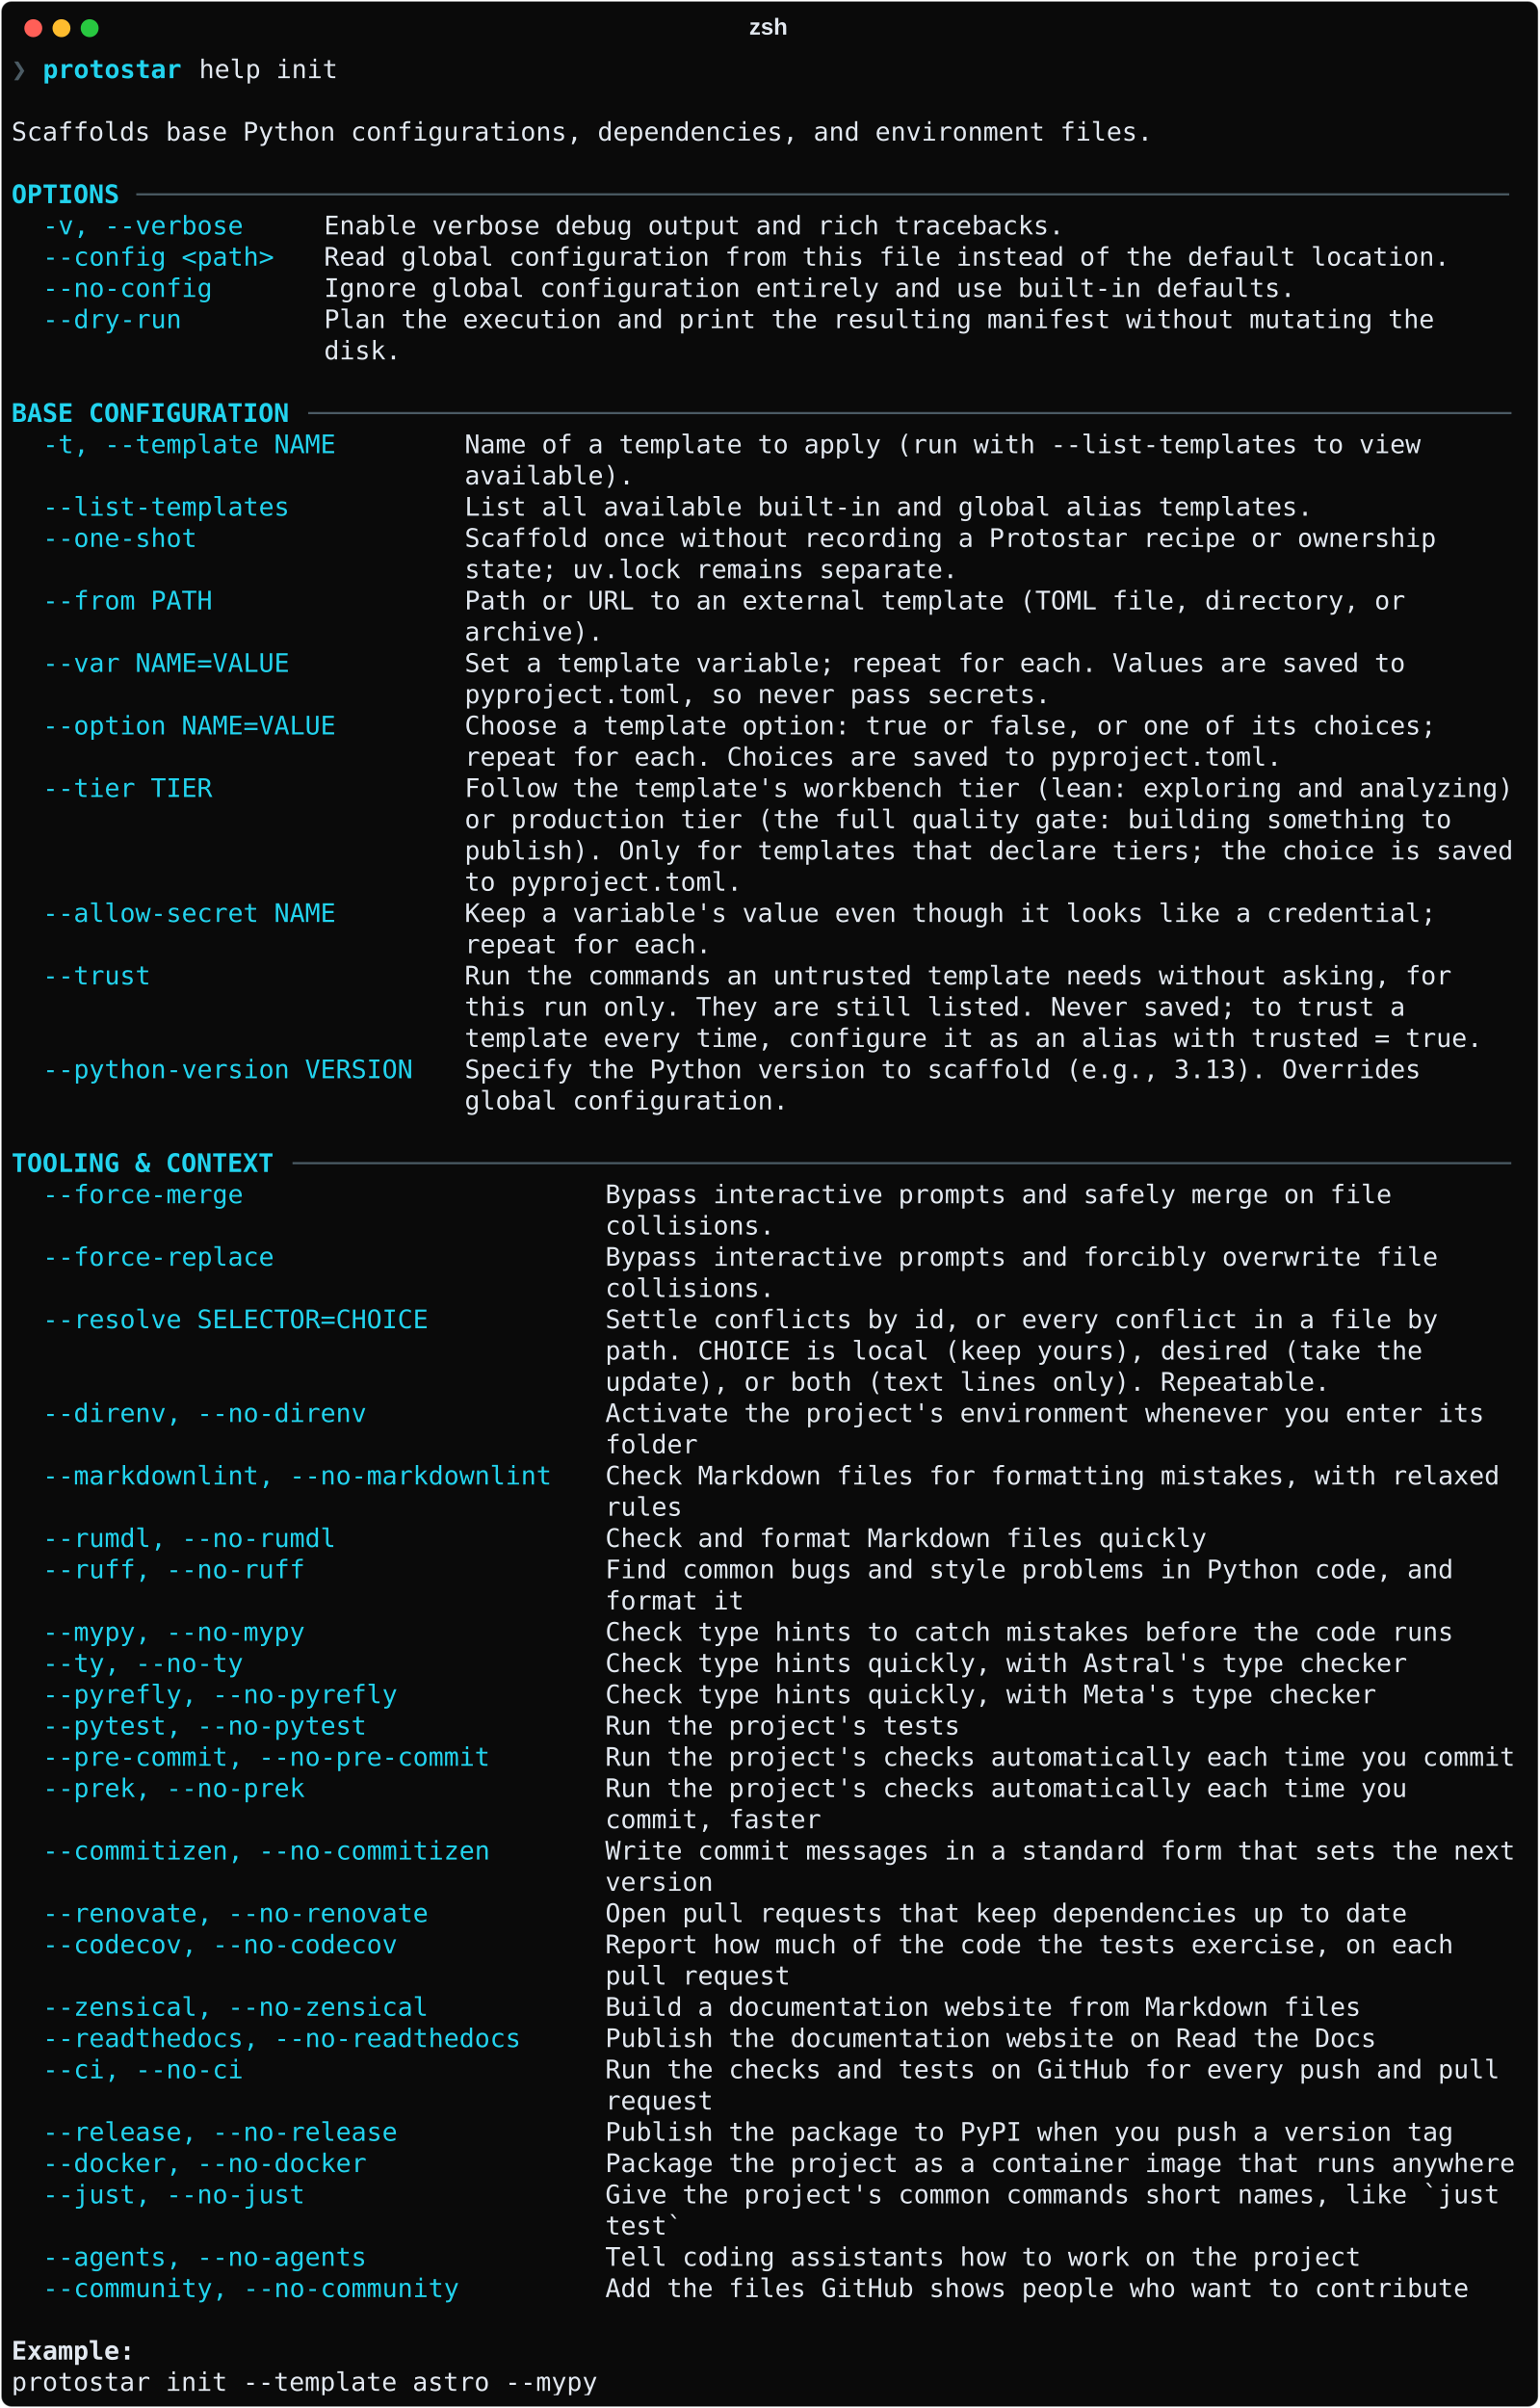
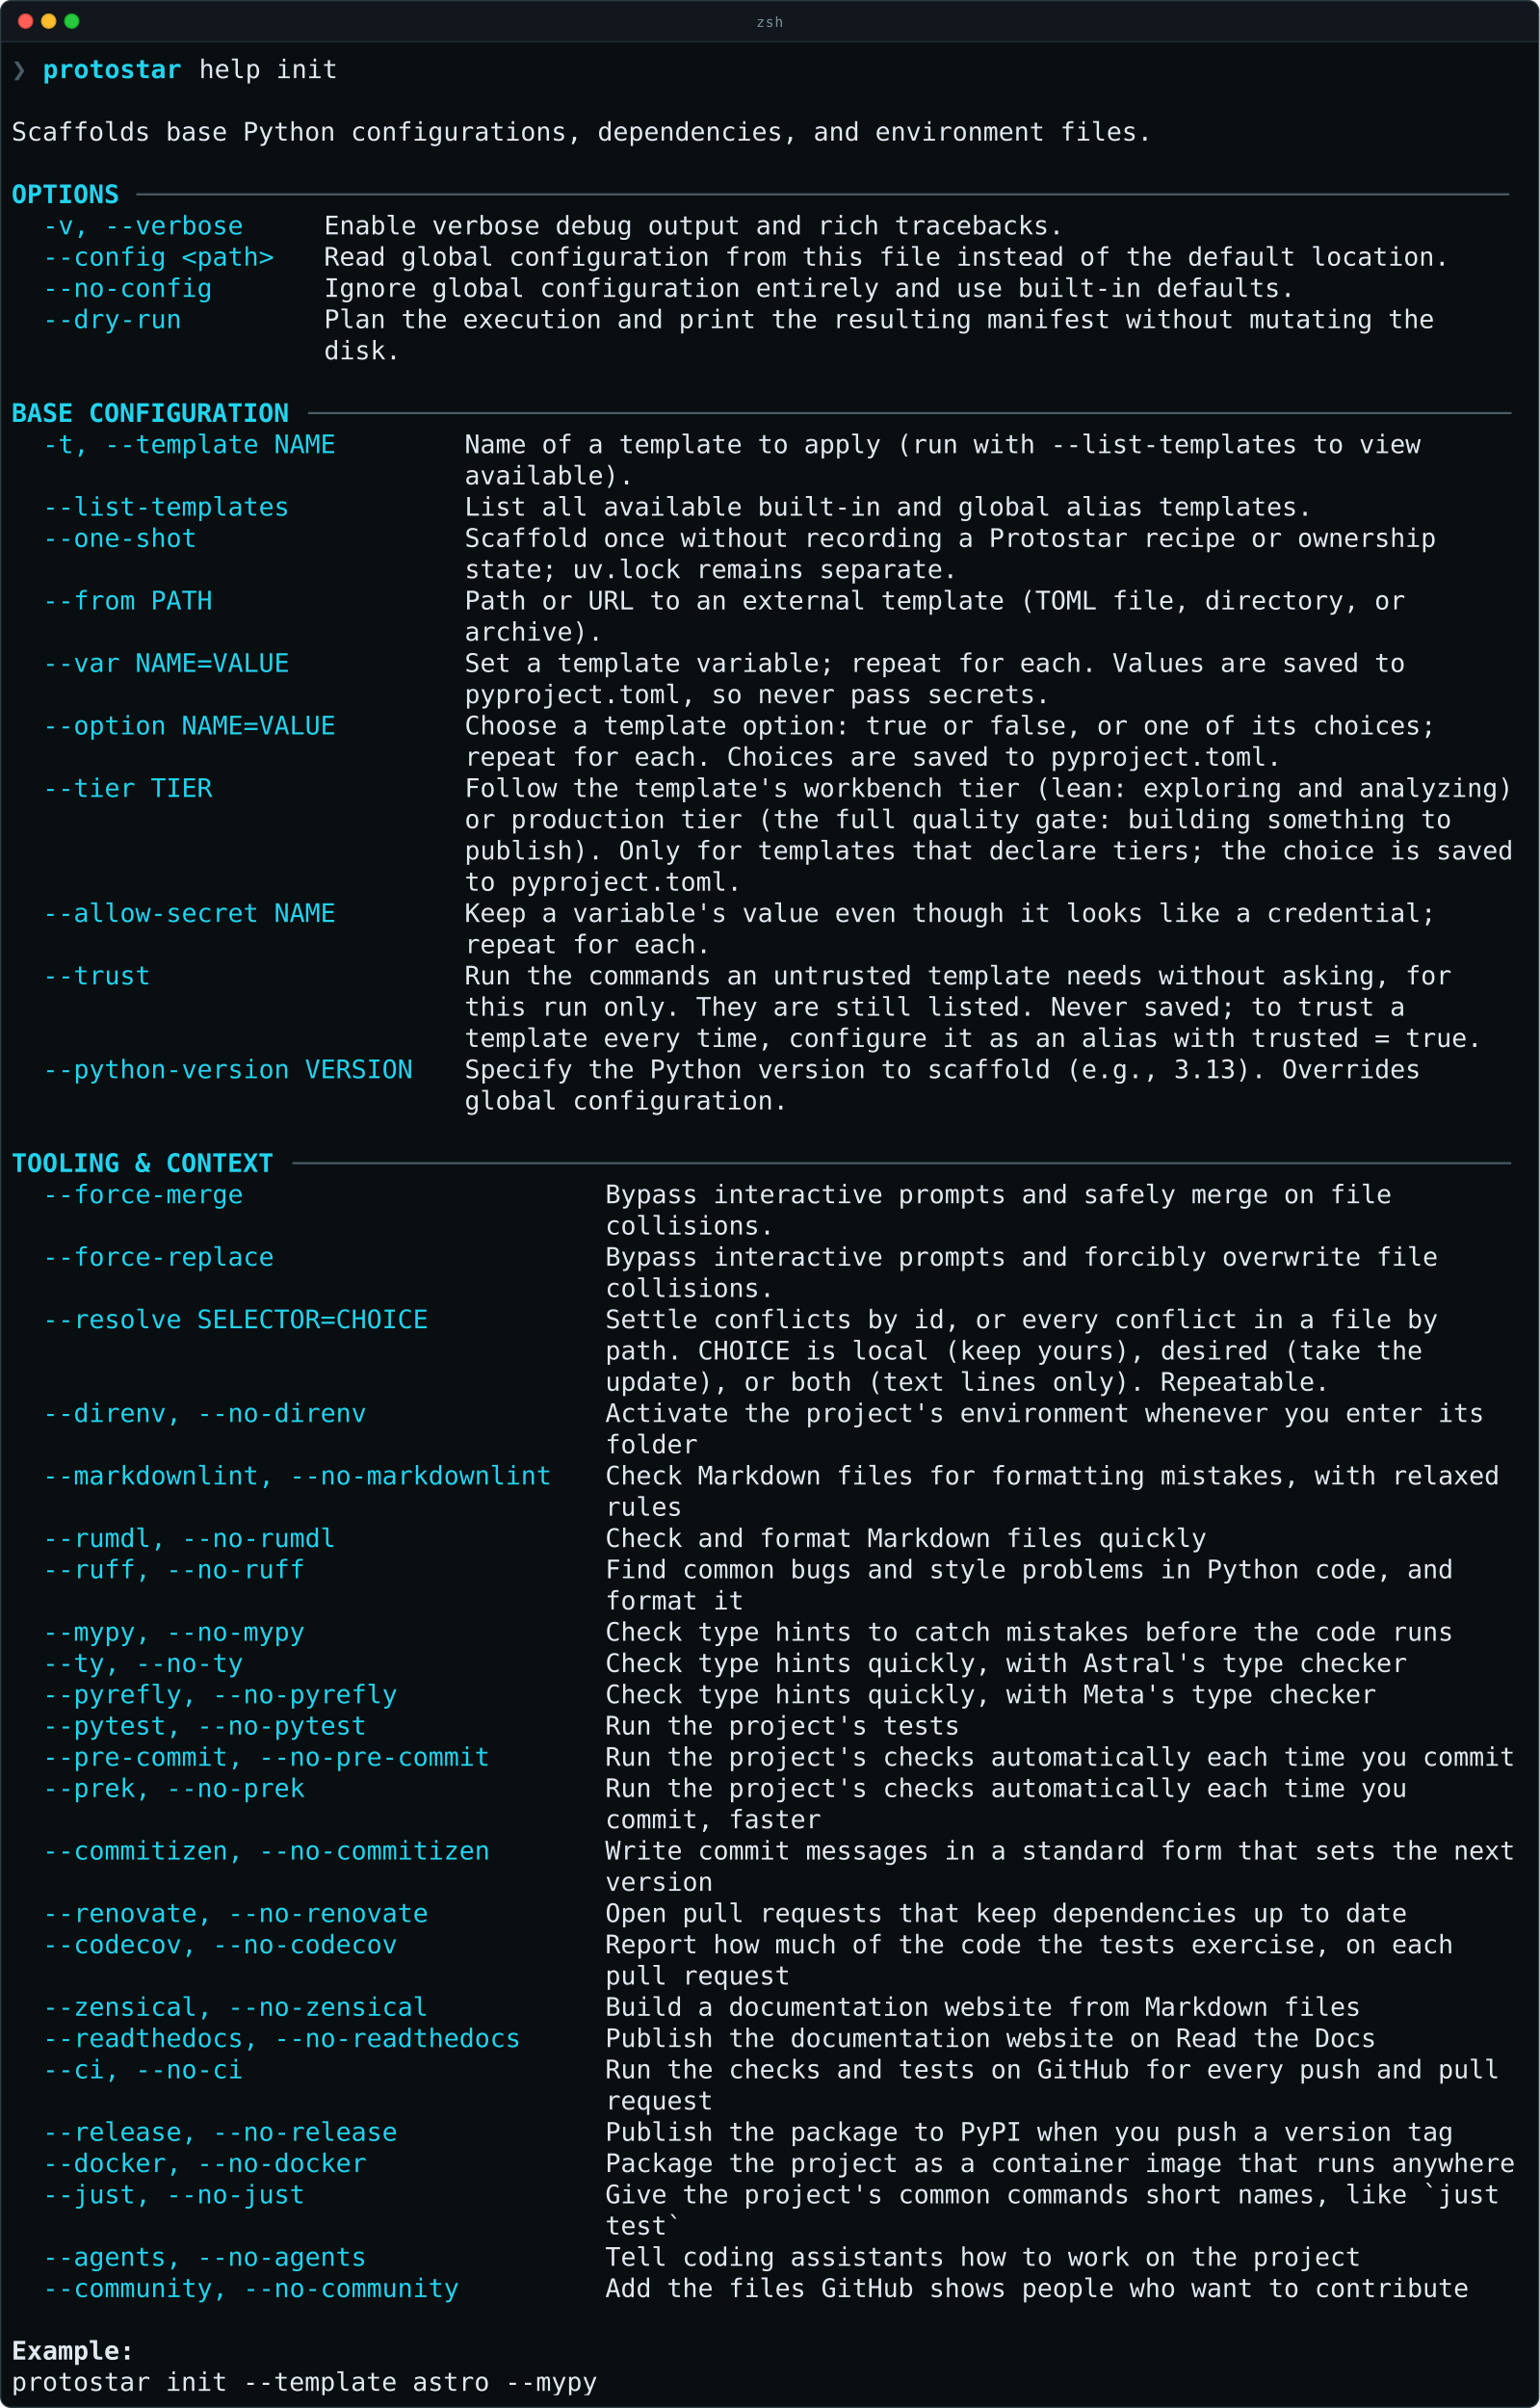
<svg xmlns="http://www.w3.org/2000/svg" class="rich-terminal" viewBox="0 0 1202 1880.0">
  <style>

    @font-face {
        font-family: "Fira Code";
        src: local("FiraCode-Regular"),
                url("https://cdnjs.cloudflare.com/ajax/libs/firacode/6.2.0/woff2/FiraCode-Regular.woff2") format("woff2"),
                url("https://cdnjs.cloudflare.com/ajax/libs/firacode/6.2.0/woff/FiraCode-Regular.woff") format("woff");
        font-style: normal;
        font-weight: 400;
    }
    @font-face {
        font-family: "Fira Code";
        src: local("FiraCode-Bold"),
                url("https://cdnjs.cloudflare.com/ajax/libs/firacode/6.2.0/woff2/FiraCode-Bold.woff2") format("woff2"),
                url("https://cdnjs.cloudflare.com/ajax/libs/firacode/6.2.0/woff/FiraCode-Bold.woff") format("woff");
        font-style: bold;
        font-weight: 700;
    }

    .cli_init_help-matrix {
        font-family: Fira Code, monospace;
        font-size: 20px;
        line-height: 24.4px;
        font-variant-east-asian: full-width;
    }

    .cli_init_help-title {
        font-size: 18px;
        font-weight: bold;
        font-family: arial;
    }

    .cli_init_help-r1 { fill: #4b5b64 }
.cli_init_help-r2 { fill: #22d3ee;font-weight: bold }
.cli_init_help-r3 { fill: #e2e8f0 }
.cli_init_help-r4 { fill: #22d3ee }
.cli_init_help-r5 { fill: #e2e8f0;font-weight: bold }
    </style>
  <defs>
    <clipPath id="cli_init_help-clip-terminal">
      <rect x="0" y="0" width="1182.4" height="1829.0" />
    </clipPath>
    <clipPath id="cli_init_help-line-0">
      <rect x="0" y="1.5" width="1183.4" height="24.65" />
    </clipPath>
    <clipPath id="cli_init_help-line-1">
      <rect x="0" y="25.9" width="1183.4" height="24.65" />
    </clipPath>
    <clipPath id="cli_init_help-line-2">
      <rect x="0" y="50.3" width="1183.4" height="24.65" />
    </clipPath>
    <clipPath id="cli_init_help-line-3">
      <rect x="0" y="74.7" width="1183.4" height="24.65" />
    </clipPath>
    <clipPath id="cli_init_help-line-4">
      <rect x="0" y="99.1" width="1183.4" height="24.65" />
    </clipPath>
    <clipPath id="cli_init_help-line-5">
      <rect x="0" y="123.5" width="1183.4" height="24.65" />
    </clipPath>
    <clipPath id="cli_init_help-line-6">
      <rect x="0" y="147.9" width="1183.4" height="24.65" />
    </clipPath>
    <clipPath id="cli_init_help-line-7">
      <rect x="0" y="172.3" width="1183.4" height="24.65" />
    </clipPath>
    <clipPath id="cli_init_help-line-8">
      <rect x="0" y="196.7" width="1183.4" height="24.65" />
    </clipPath>
    <clipPath id="cli_init_help-line-9">
      <rect x="0" y="221.1" width="1183.4" height="24.65" />
    </clipPath>
    <clipPath id="cli_init_help-line-10">
      <rect x="0" y="245.5" width="1183.4" height="24.65" />
    </clipPath>
    <clipPath id="cli_init_help-line-11">
      <rect x="0" y="269.9" width="1183.4" height="24.65" />
    </clipPath>
    <clipPath id="cli_init_help-line-12">
      <rect x="0" y="294.3" width="1183.4" height="24.65" />
    </clipPath>
    <clipPath id="cli_init_help-line-13">
      <rect x="0" y="318.7" width="1183.4" height="24.65" />
    </clipPath>
    <clipPath id="cli_init_help-line-14">
      <rect x="0" y="343.1" width="1183.4" height="24.65" />
    </clipPath>
    <clipPath id="cli_init_help-line-15">
      <rect x="0" y="367.5" width="1183.4" height="24.65" />
    </clipPath>
    <clipPath id="cli_init_help-line-16">
      <rect x="0" y="391.9" width="1183.4" height="24.65" />
    </clipPath>
    <clipPath id="cli_init_help-line-17">
      <rect x="0" y="416.3" width="1183.4" height="24.65" />
    </clipPath>
    <clipPath id="cli_init_help-line-18">
      <rect x="0" y="440.7" width="1183.4" height="24.65" />
    </clipPath>
    <clipPath id="cli_init_help-line-19">
      <rect x="0" y="465.1" width="1183.4" height="24.65" />
    </clipPath>
    <clipPath id="cli_init_help-line-20">
      <rect x="0" y="489.5" width="1183.4" height="24.65" />
    </clipPath>
    <clipPath id="cli_init_help-line-21">
      <rect x="0" y="513.9" width="1183.4" height="24.65" />
    </clipPath>
    <clipPath id="cli_init_help-line-22">
      <rect x="0" y="538.3" width="1183.4" height="24.65" />
    </clipPath>
    <clipPath id="cli_init_help-line-23">
      <rect x="0" y="562.7" width="1183.4" height="24.65" />
    </clipPath>
    <clipPath id="cli_init_help-line-24">
      <rect x="0" y="587.1" width="1183.4" height="24.65" />
    </clipPath>
    <clipPath id="cli_init_help-line-25">
      <rect x="0" y="611.5" width="1183.4" height="24.65" />
    </clipPath>
    <clipPath id="cli_init_help-line-26">
      <rect x="0" y="635.9" width="1183.4" height="24.65" />
    </clipPath>
    <clipPath id="cli_init_help-line-27">
      <rect x="0" y="660.3" width="1183.4" height="24.65" />
    </clipPath>
    <clipPath id="cli_init_help-line-28">
      <rect x="0" y="684.7" width="1183.4" height="24.65" />
    </clipPath>
    <clipPath id="cli_init_help-line-29">
      <rect x="0" y="709.1" width="1183.4" height="24.65" />
    </clipPath>
    <clipPath id="cli_init_help-line-30">
      <rect x="0" y="733.5" width="1183.4" height="24.65" />
    </clipPath>
    <clipPath id="cli_init_help-line-31">
      <rect x="0" y="757.9" width="1183.4" height="24.65" />
    </clipPath>
    <clipPath id="cli_init_help-line-32">
      <rect x="0" y="782.3" width="1183.4" height="24.65" />
    </clipPath>
    <clipPath id="cli_init_help-line-33">
      <rect x="0" y="806.7" width="1183.4" height="24.65" />
    </clipPath>
    <clipPath id="cli_init_help-line-34">
      <rect x="0" y="831.1" width="1183.4" height="24.65" />
    </clipPath>
    <clipPath id="cli_init_help-line-35">
      <rect x="0" y="855.5" width="1183.4" height="24.65" />
    </clipPath>
    <clipPath id="cli_init_help-line-36">
      <rect x="0" y="879.9" width="1183.4" height="24.65" />
    </clipPath>
    <clipPath id="cli_init_help-line-37">
      <rect x="0" y="904.3" width="1183.4" height="24.65" />
    </clipPath>
    <clipPath id="cli_init_help-line-38">
      <rect x="0" y="928.7" width="1183.4" height="24.65" />
    </clipPath>
    <clipPath id="cli_init_help-line-39">
      <rect x="0" y="953.1" width="1183.4" height="24.65" />
    </clipPath>
    <clipPath id="cli_init_help-line-40">
      <rect x="0" y="977.5" width="1183.4" height="24.65" />
    </clipPath>
    <clipPath id="cli_init_help-line-41">
      <rect x="0" y="1001.9" width="1183.4" height="24.65" />
    </clipPath>
    <clipPath id="cli_init_help-line-42">
      <rect x="0" y="1026.3" width="1183.4" height="24.65" />
    </clipPath>
    <clipPath id="cli_init_help-line-43">
      <rect x="0" y="1050.7" width="1183.4" height="24.65" />
    </clipPath>
    <clipPath id="cli_init_help-line-44">
      <rect x="0" y="1075.1" width="1183.4" height="24.65" />
    </clipPath>
    <clipPath id="cli_init_help-line-45">
      <rect x="0" y="1099.5" width="1183.4" height="24.65" />
    </clipPath>
    <clipPath id="cli_init_help-line-46">
      <rect x="0" y="1123.9" width="1183.4" height="24.65" />
    </clipPath>
    <clipPath id="cli_init_help-line-47">
      <rect x="0" y="1148.3" width="1183.4" height="24.65" />
    </clipPath>
    <clipPath id="cli_init_help-line-48">
      <rect x="0" y="1172.7" width="1183.4" height="24.65" />
    </clipPath>
    <clipPath id="cli_init_help-line-49">
      <rect x="0" y="1197.1" width="1183.4" height="24.65" />
    </clipPath>
    <clipPath id="cli_init_help-line-50">
      <rect x="0" y="1221.5" width="1183.4" height="24.65" />
    </clipPath>
    <clipPath id="cli_init_help-line-51">
      <rect x="0" y="1245.9" width="1183.4" height="24.65" />
    </clipPath>
    <clipPath id="cli_init_help-line-52">
      <rect x="0" y="1270.3" width="1183.4" height="24.65" />
    </clipPath>
    <clipPath id="cli_init_help-line-53">
      <rect x="0" y="1294.7" width="1183.4" height="24.65" />
    </clipPath>
    <clipPath id="cli_init_help-line-54">
      <rect x="0" y="1319.1" width="1183.4" height="24.65" />
    </clipPath>
    <clipPath id="cli_init_help-line-55">
      <rect x="0" y="1343.5" width="1183.4" height="24.65" />
    </clipPath>
    <clipPath id="cli_init_help-line-56">
      <rect x="0" y="1367.9" width="1183.4" height="24.65" />
    </clipPath>
    <clipPath id="cli_init_help-line-57">
      <rect x="0" y="1392.3" width="1183.4" height="24.65" />
    </clipPath>
    <clipPath id="cli_init_help-line-58">
      <rect x="0" y="1416.7" width="1183.4" height="24.65" />
    </clipPath>
    <clipPath id="cli_init_help-line-59">
      <rect x="0" y="1441.1" width="1183.4" height="24.65" />
    </clipPath>
    <clipPath id="cli_init_help-line-60">
      <rect x="0" y="1465.5" width="1183.4" height="24.65" />
    </clipPath>
    <clipPath id="cli_init_help-line-61">
      <rect x="0" y="1489.9" width="1183.4" height="24.65" />
    </clipPath>
    <clipPath id="cli_init_help-line-62">
      <rect x="0" y="1514.3" width="1183.4" height="24.65" />
    </clipPath>
    <clipPath id="cli_init_help-line-63">
      <rect x="0" y="1538.7" width="1183.4" height="24.65" />
    </clipPath>
    <clipPath id="cli_init_help-line-64">
      <rect x="0" y="1563.1" width="1183.4" height="24.65" />
    </clipPath>
    <clipPath id="cli_init_help-line-65">
      <rect x="0" y="1587.5" width="1183.4" height="24.65" />
    </clipPath>
    <clipPath id="cli_init_help-line-66">
      <rect x="0" y="1611.9" width="1183.4" height="24.65" />
    </clipPath>
    <clipPath id="cli_init_help-line-67">
      <rect x="0" y="1636.3" width="1183.4" height="24.65" />
    </clipPath>
    <clipPath id="cli_init_help-line-68">
      <rect x="0" y="1660.7" width="1183.4" height="24.65" />
    </clipPath>
    <clipPath id="cli_init_help-line-69">
      <rect x="0" y="1685.1" width="1183.4" height="24.65" />
    </clipPath>
    <clipPath id="cli_init_help-line-70">
      <rect x="0" y="1709.5" width="1183.4" height="24.65" />
    </clipPath>
    <clipPath id="cli_init_help-line-71">
      <rect x="0" y="1733.9" width="1183.4" height="24.65" />
    </clipPath>
    <clipPath id="cli_init_help-line-72">
      <rect x="0" y="1758.3" width="1183.4" height="24.65" />
    </clipPath>
    <clipPath id="cli_init_help-line-73">
      <rect x="0" y="1782.7" width="1183.4" height="24.65" />
    </clipPath>
  </defs>
-   <rect fill="#0a0a0a" stroke="rgba(255,255,255,0.35)" stroke-width="1" x="1" y="1" width="1200" height="1878" rx="8" />
-   <text class="cli_init_help-title" fill="#e2e8f0" text-anchor="middle" x="600" y="27">zsh</text>
-   <g transform="translate(26,22)">
-     <circle cx="0" cy="0" r="7" fill="#ff5f57" />
-     <circle cx="22" cy="0" r="7" fill="#febc2e" />
-     <circle cx="44" cy="0" r="7" fill="#28c840" />
-   </g>
+   <rect fill="#090e11" x="0.5" y="0.5" width="1201" height="1879" rx="8" />
+   <path fill="#11171c" d="M0.5 32V8.5a8 8 0 0 1 8 -8H1193a8 8 0 0 1 8 8V32Z" />
+   <path stroke="#243138" d="M0.5 32.5H1201" />
+   <circle cx="20" cy="16.5" r="5.5" fill="#ff5f56" stroke="#e0443e" />
+   <circle cx="38" cy="16.5" r="5.5" fill="#ffbd2e" stroke="#dea123" />
+   <circle cx="56" cy="16.5" r="5.5" fill="#27c93f" stroke="#1aab29" />
+   <text fill="#7a909c" x="601" y="21" text-anchor="middle" font-family="JetBrains Mono, Fira Code, monospace" font-size="11" letter-spacing="0.6">zsh</text>
+   <rect fill="none" stroke="#2d3c43" x="0.5" y="0.5" width="1201" height="1879" rx="8" />
  <g transform="translate(9, 41)" clip-path="url(#cli_init_help-clip-terminal)">
    <g class="cli_init_help-matrix">
      <text class="cli_init_help-r1" x="0" y="20" textLength="24.4" clip-path="url(#cli_init_help-line-0)">❯ </text>
      <text class="cli_init_help-r2" x="24.4" y="20" textLength="122" clip-path="url(#cli_init_help-line-0)">protostar </text>
      <text class="cli_init_help-r3" x="146.4" y="20" textLength="109.8" clip-path="url(#cli_init_help-line-0)">help init</text>
      <text class="cli_init_help-r3" x="1183.4" y="20" textLength="12.2" clip-path="url(#cli_init_help-line-0)">
</text>
      <text class="cli_init_help-r3" x="1183.4" y="44.4" textLength="12.2" clip-path="url(#cli_init_help-line-1)">
</text>
      <text class="cli_init_help-r3" x="0" y="68.8" textLength="902.8" clip-path="url(#cli_init_help-line-2)">Scaffolds base Python configurations, dependencies, and environment files.</text>
      <text class="cli_init_help-r3" x="1183.4" y="68.8" textLength="12.2" clip-path="url(#cli_init_help-line-2)">
</text>
      <text class="cli_init_help-r3" x="1183.4" y="93.2" textLength="12.2" clip-path="url(#cli_init_help-line-3)">
</text>
      <text class="cli_init_help-r2" x="0" y="117.6" textLength="85.4" clip-path="url(#cli_init_help-line-4)">OPTIONS</text>
      <text class="cli_init_help-r1" x="97.6" y="117.6" textLength="1085.8" clip-path="url(#cli_init_help-line-4)">─────────────────────────────────────────────────────────────────────────────────────────</text>
      <text class="cli_init_help-r3" x="1183.4" y="117.6" textLength="12.2" clip-path="url(#cli_init_help-line-4)">
</text>
      <text class="cli_init_help-r4" x="24.4" y="142" textLength="183" clip-path="url(#cli_init_help-line-5)">-v, --verbose  </text>
      <text class="cli_init_help-r3" x="244" y="142" textLength="939.4" clip-path="url(#cli_init_help-line-5)">Enable verbose debug output and rich tracebacks.                             </text>
      <text class="cli_init_help-r3" x="1183.4" y="142" textLength="12.2" clip-path="url(#cli_init_help-line-5)">
</text>
      <text class="cli_init_help-r4" x="24.4" y="166.4" textLength="183" clip-path="url(#cli_init_help-line-6)">--config &lt;path&gt;</text>
      <text class="cli_init_help-r3" x="244" y="166.4" textLength="939.4" clip-path="url(#cli_init_help-line-6)">Read global configuration from this file instead of the default location.    </text>
      <text class="cli_init_help-r3" x="1183.4" y="166.4" textLength="12.2" clip-path="url(#cli_init_help-line-6)">
</text>
      <text class="cli_init_help-r4" x="24.4" y="190.8" textLength="183" clip-path="url(#cli_init_help-line-7)">--no-config    </text>
      <text class="cli_init_help-r3" x="244" y="190.8" textLength="939.4" clip-path="url(#cli_init_help-line-7)">Ignore global configuration entirely and use built-in defaults.              </text>
      <text class="cli_init_help-r3" x="1183.4" y="190.8" textLength="12.2" clip-path="url(#cli_init_help-line-7)">
</text>
      <text class="cli_init_help-r4" x="24.4" y="215.2" textLength="183" clip-path="url(#cli_init_help-line-8)">--dry-run      </text>
      <text class="cli_init_help-r3" x="244" y="215.2" textLength="939.4" clip-path="url(#cli_init_help-line-8)">Plan the execution and print the resulting manifest without mutating the     </text>
      <text class="cli_init_help-r3" x="1183.4" y="215.2" textLength="12.2" clip-path="url(#cli_init_help-line-8)">
</text>
      <text class="cli_init_help-r3" x="244" y="239.6" textLength="939.4" clip-path="url(#cli_init_help-line-9)">disk.                                                                        </text>
      <text class="cli_init_help-r3" x="1183.4" y="239.6" textLength="12.2" clip-path="url(#cli_init_help-line-9)">
</text>
      <text class="cli_init_help-r3" x="1183.4" y="264" textLength="12.2" clip-path="url(#cli_init_help-line-10)">
</text>
      <text class="cli_init_help-r2" x="0" y="288.4" textLength="219.6" clip-path="url(#cli_init_help-line-11)">BASE CONFIGURATION</text>
      <text class="cli_init_help-r1" x="231.8" y="288.4" textLength="951.6" clip-path="url(#cli_init_help-line-11)">──────────────────────────────────────────────────────────────────────────────</text>
      <text class="cli_init_help-r3" x="1183.4" y="288.4" textLength="12.2" clip-path="url(#cli_init_help-line-11)">
</text>
      <text class="cli_init_help-r4" x="24.4" y="312.8" textLength="292.8" clip-path="url(#cli_init_help-line-12)">-t, --template NAME     </text>
      <text class="cli_init_help-r3" x="353.8" y="312.8" textLength="829.6" clip-path="url(#cli_init_help-line-12)">Name of a template to apply (run with --list-templates to view      </text>
      <text class="cli_init_help-r3" x="1183.4" y="312.8" textLength="12.2" clip-path="url(#cli_init_help-line-12)">
</text>
      <text class="cli_init_help-r3" x="353.8" y="337.2" textLength="829.6" clip-path="url(#cli_init_help-line-13)">available).                                                         </text>
      <text class="cli_init_help-r3" x="1183.4" y="337.2" textLength="12.2" clip-path="url(#cli_init_help-line-13)">
</text>
      <text class="cli_init_help-r4" x="24.4" y="361.6" textLength="292.8" clip-path="url(#cli_init_help-line-14)">--list-templates        </text>
      <text class="cli_init_help-r3" x="353.8" y="361.6" textLength="829.6" clip-path="url(#cli_init_help-line-14)">List all available built-in and global alias templates.             </text>
      <text class="cli_init_help-r3" x="1183.4" y="361.6" textLength="12.2" clip-path="url(#cli_init_help-line-14)">
</text>
      <text class="cli_init_help-r4" x="24.4" y="386" textLength="292.8" clip-path="url(#cli_init_help-line-15)">--one-shot              </text>
      <text class="cli_init_help-r3" x="353.8" y="386" textLength="829.6" clip-path="url(#cli_init_help-line-15)">Scaffold once without recording a Protostar recipe or ownership     </text>
      <text class="cli_init_help-r3" x="1183.4" y="386" textLength="12.2" clip-path="url(#cli_init_help-line-15)">
</text>
      <text class="cli_init_help-r3" x="353.8" y="410.4" textLength="829.6" clip-path="url(#cli_init_help-line-16)">state; uv.lock remains separate.                                    </text>
      <text class="cli_init_help-r3" x="1183.4" y="410.4" textLength="12.2" clip-path="url(#cli_init_help-line-16)">
</text>
      <text class="cli_init_help-r4" x="24.4" y="434.8" textLength="292.8" clip-path="url(#cli_init_help-line-17)">--from PATH             </text>
      <text class="cli_init_help-r3" x="353.8" y="434.8" textLength="829.6" clip-path="url(#cli_init_help-line-17)">Path or URL to an external template (TOML file, directory, or       </text>
      <text class="cli_init_help-r3" x="1183.4" y="434.8" textLength="12.2" clip-path="url(#cli_init_help-line-17)">
</text>
      <text class="cli_init_help-r3" x="353.8" y="459.2" textLength="829.6" clip-path="url(#cli_init_help-line-18)">archive).                                                           </text>
      <text class="cli_init_help-r3" x="1183.4" y="459.2" textLength="12.2" clip-path="url(#cli_init_help-line-18)">
</text>
      <text class="cli_init_help-r4" x="24.4" y="483.6" textLength="292.8" clip-path="url(#cli_init_help-line-19)">--var NAME=VALUE        </text>
      <text class="cli_init_help-r3" x="353.8" y="483.6" textLength="829.6" clip-path="url(#cli_init_help-line-19)">Set a template variable; repeat for each. Values are saved to       </text>
      <text class="cli_init_help-r3" x="1183.4" y="483.6" textLength="12.2" clip-path="url(#cli_init_help-line-19)">
</text>
      <text class="cli_init_help-r3" x="353.8" y="508" textLength="829.6" clip-path="url(#cli_init_help-line-20)">pyproject.toml, so never pass secrets.                              </text>
      <text class="cli_init_help-r3" x="1183.4" y="508" textLength="12.2" clip-path="url(#cli_init_help-line-20)">
</text>
      <text class="cli_init_help-r4" x="24.4" y="532.4" textLength="292.8" clip-path="url(#cli_init_help-line-21)">--option NAME=VALUE     </text>
      <text class="cli_init_help-r3" x="353.8" y="532.4" textLength="829.6" clip-path="url(#cli_init_help-line-21)">Choose a template option: true or false, or one of its choices;     </text>
      <text class="cli_init_help-r3" x="1183.4" y="532.4" textLength="12.2" clip-path="url(#cli_init_help-line-21)">
</text>
      <text class="cli_init_help-r3" x="353.8" y="556.8" textLength="829.6" clip-path="url(#cli_init_help-line-22)">repeat for each. Choices are saved to pyproject.toml.               </text>
      <text class="cli_init_help-r3" x="1183.4" y="556.8" textLength="12.2" clip-path="url(#cli_init_help-line-22)">
</text>
      <text class="cli_init_help-r4" x="24.4" y="581.2" textLength="292.8" clip-path="url(#cli_init_help-line-23)">--tier TIER             </text>
      <text class="cli_init_help-r3" x="353.8" y="581.2" textLength="829.6" clip-path="url(#cli_init_help-line-23)">Follow the template's workbench tier (lean: exploring and analyzing)</text>
      <text class="cli_init_help-r3" x="1183.4" y="581.2" textLength="12.2" clip-path="url(#cli_init_help-line-23)">
</text>
      <text class="cli_init_help-r3" x="353.8" y="605.6" textLength="829.6" clip-path="url(#cli_init_help-line-24)">or production tier (the full quality gate: building something to    </text>
      <text class="cli_init_help-r3" x="1183.4" y="605.6" textLength="12.2" clip-path="url(#cli_init_help-line-24)">
</text>
      <text class="cli_init_help-r3" x="353.8" y="630" textLength="829.6" clip-path="url(#cli_init_help-line-25)">publish). Only for templates that declare tiers; the choice is saved</text>
      <text class="cli_init_help-r3" x="1183.4" y="630" textLength="12.2" clip-path="url(#cli_init_help-line-25)">
</text>
      <text class="cli_init_help-r3" x="353.8" y="654.4" textLength="829.6" clip-path="url(#cli_init_help-line-26)">to pyproject.toml.                                                  </text>
      <text class="cli_init_help-r3" x="1183.4" y="654.4" textLength="12.2" clip-path="url(#cli_init_help-line-26)">
</text>
      <text class="cli_init_help-r4" x="24.4" y="678.8" textLength="292.8" clip-path="url(#cli_init_help-line-27)">--allow-secret NAME     </text>
      <text class="cli_init_help-r3" x="353.8" y="678.8" textLength="829.6" clip-path="url(#cli_init_help-line-27)">Keep a variable's value even though it looks like a credential;     </text>
      <text class="cli_init_help-r3" x="1183.4" y="678.8" textLength="12.2" clip-path="url(#cli_init_help-line-27)">
</text>
      <text class="cli_init_help-r3" x="353.8" y="703.2" textLength="829.6" clip-path="url(#cli_init_help-line-28)">repeat for each.                                                    </text>
      <text class="cli_init_help-r3" x="1183.4" y="703.2" textLength="12.2" clip-path="url(#cli_init_help-line-28)">
</text>
      <text class="cli_init_help-r4" x="24.4" y="727.6" textLength="292.8" clip-path="url(#cli_init_help-line-29)">--trust                 </text>
      <text class="cli_init_help-r3" x="353.8" y="727.6" textLength="829.6" clip-path="url(#cli_init_help-line-29)">Run the commands an untrusted template needs without asking, for    </text>
      <text class="cli_init_help-r3" x="1183.4" y="727.6" textLength="12.2" clip-path="url(#cli_init_help-line-29)">
</text>
      <text class="cli_init_help-r3" x="353.8" y="752" textLength="829.6" clip-path="url(#cli_init_help-line-30)">this run only. They are still listed. Never saved; to trust a       </text>
      <text class="cli_init_help-r3" x="1183.4" y="752" textLength="12.2" clip-path="url(#cli_init_help-line-30)">
</text>
      <text class="cli_init_help-r3" x="353.8" y="776.4" textLength="829.6" clip-path="url(#cli_init_help-line-31)">template every time, configure it as an alias with trusted = true.  </text>
      <text class="cli_init_help-r3" x="1183.4" y="776.4" textLength="12.2" clip-path="url(#cli_init_help-line-31)">
</text>
      <text class="cli_init_help-r4" x="24.4" y="800.8" textLength="292.8" clip-path="url(#cli_init_help-line-32)">--python-version VERSION</text>
      <text class="cli_init_help-r3" x="353.8" y="800.8" textLength="829.6" clip-path="url(#cli_init_help-line-32)">Specify the Python version to scaffold (e.g., 3.13). Overrides      </text>
      <text class="cli_init_help-r3" x="1183.4" y="800.8" textLength="12.2" clip-path="url(#cli_init_help-line-32)">
</text>
      <text class="cli_init_help-r3" x="353.8" y="825.2" textLength="829.6" clip-path="url(#cli_init_help-line-33)">global configuration.                                               </text>
      <text class="cli_init_help-r3" x="1183.4" y="825.2" textLength="12.2" clip-path="url(#cli_init_help-line-33)">
</text>
      <text class="cli_init_help-r3" x="1183.4" y="849.6" textLength="12.2" clip-path="url(#cli_init_help-line-34)">
</text>
      <text class="cli_init_help-r2" x="0" y="874" textLength="207.4" clip-path="url(#cli_init_help-line-35)">TOOLING &amp; CONTEXT</text>
      <text class="cli_init_help-r1" x="219.6" y="874" textLength="963.8" clip-path="url(#cli_init_help-line-35)">───────────────────────────────────────────────────────────────────────────────</text>
      <text class="cli_init_help-r3" x="1183.4" y="874" textLength="12.2" clip-path="url(#cli_init_help-line-35)">
</text>
      <text class="cli_init_help-r4" x="24.4" y="898.4" textLength="402.6" clip-path="url(#cli_init_help-line-36)">--force-merge                    </text>
      <text class="cli_init_help-r3" x="463.6" y="898.4" textLength="719.8" clip-path="url(#cli_init_help-line-36)">Bypass interactive prompts and safely merge on file        </text>
      <text class="cli_init_help-r3" x="1183.4" y="898.4" textLength="12.2" clip-path="url(#cli_init_help-line-36)">
</text>
      <text class="cli_init_help-r3" x="463.6" y="922.8" textLength="719.8" clip-path="url(#cli_init_help-line-37)">collisions.                                                </text>
      <text class="cli_init_help-r3" x="1183.4" y="922.8" textLength="12.2" clip-path="url(#cli_init_help-line-37)">
</text>
      <text class="cli_init_help-r4" x="24.4" y="947.2" textLength="402.6" clip-path="url(#cli_init_help-line-38)">--force-replace                  </text>
      <text class="cli_init_help-r3" x="463.6" y="947.2" textLength="719.8" clip-path="url(#cli_init_help-line-38)">Bypass interactive prompts and forcibly overwrite file     </text>
      <text class="cli_init_help-r3" x="1183.4" y="947.2" textLength="12.2" clip-path="url(#cli_init_help-line-38)">
</text>
      <text class="cli_init_help-r3" x="463.6" y="971.6" textLength="719.8" clip-path="url(#cli_init_help-line-39)">collisions.                                                </text>
      <text class="cli_init_help-r3" x="1183.4" y="971.6" textLength="12.2" clip-path="url(#cli_init_help-line-39)">
</text>
      <text class="cli_init_help-r4" x="24.4" y="996" textLength="402.6" clip-path="url(#cli_init_help-line-40)">--resolve SELECTOR=CHOICE        </text>
      <text class="cli_init_help-r3" x="463.6" y="996" textLength="719.8" clip-path="url(#cli_init_help-line-40)">Settle conflicts by id, or every conflict in a file by     </text>
      <text class="cli_init_help-r3" x="1183.4" y="996" textLength="12.2" clip-path="url(#cli_init_help-line-40)">
</text>
      <text class="cli_init_help-r3" x="463.6" y="1020.4" textLength="719.8" clip-path="url(#cli_init_help-line-41)">path. CHOICE is local (keep yours), desired (take the      </text>
      <text class="cli_init_help-r3" x="1183.4" y="1020.4" textLength="12.2" clip-path="url(#cli_init_help-line-41)">
</text>
      <text class="cli_init_help-r3" x="463.6" y="1044.8" textLength="719.8" clip-path="url(#cli_init_help-line-42)">update), or both (text lines only). Repeatable.            </text>
      <text class="cli_init_help-r3" x="1183.4" y="1044.8" textLength="12.2" clip-path="url(#cli_init_help-line-42)">
</text>
      <text class="cli_init_help-r4" x="24.4" y="1069.2" textLength="402.6" clip-path="url(#cli_init_help-line-43)">--direnv, --no-direnv            </text>
      <text class="cli_init_help-r3" x="463.6" y="1069.2" textLength="719.8" clip-path="url(#cli_init_help-line-43)">Activate the project's environment whenever you enter its  </text>
      <text class="cli_init_help-r3" x="1183.4" y="1069.2" textLength="12.2" clip-path="url(#cli_init_help-line-43)">
</text>
      <text class="cli_init_help-r3" x="463.6" y="1093.6" textLength="719.8" clip-path="url(#cli_init_help-line-44)">folder                                                     </text>
      <text class="cli_init_help-r3" x="1183.4" y="1093.6" textLength="12.2" clip-path="url(#cli_init_help-line-44)">
</text>
      <text class="cli_init_help-r4" x="24.4" y="1118" textLength="402.6" clip-path="url(#cli_init_help-line-45)">--markdownlint, --no-markdownlint</text>
      <text class="cli_init_help-r3" x="463.6" y="1118" textLength="719.8" clip-path="url(#cli_init_help-line-45)">Check Markdown files for formatting mistakes, with relaxed </text>
      <text class="cli_init_help-r3" x="1183.4" y="1118" textLength="12.2" clip-path="url(#cli_init_help-line-45)">
</text>
      <text class="cli_init_help-r3" x="463.6" y="1142.4" textLength="719.8" clip-path="url(#cli_init_help-line-46)">rules                                                      </text>
      <text class="cli_init_help-r3" x="1183.4" y="1142.4" textLength="12.2" clip-path="url(#cli_init_help-line-46)">
</text>
      <text class="cli_init_help-r4" x="24.4" y="1166.8" textLength="402.6" clip-path="url(#cli_init_help-line-47)">--rumdl, --no-rumdl              </text>
      <text class="cli_init_help-r3" x="463.6" y="1166.8" textLength="719.8" clip-path="url(#cli_init_help-line-47)">Check and format Markdown files quickly                    </text>
      <text class="cli_init_help-r3" x="1183.4" y="1166.8" textLength="12.2" clip-path="url(#cli_init_help-line-47)">
</text>
      <text class="cli_init_help-r4" x="24.4" y="1191.2" textLength="402.6" clip-path="url(#cli_init_help-line-48)">--ruff, --no-ruff                </text>
      <text class="cli_init_help-r3" x="463.6" y="1191.2" textLength="719.8" clip-path="url(#cli_init_help-line-48)">Find common bugs and style problems in Python code, and    </text>
      <text class="cli_init_help-r3" x="1183.4" y="1191.2" textLength="12.2" clip-path="url(#cli_init_help-line-48)">
</text>
      <text class="cli_init_help-r3" x="463.6" y="1215.6" textLength="719.8" clip-path="url(#cli_init_help-line-49)">format it                                                  </text>
      <text class="cli_init_help-r3" x="1183.4" y="1215.6" textLength="12.2" clip-path="url(#cli_init_help-line-49)">
</text>
      <text class="cli_init_help-r4" x="24.4" y="1240" textLength="402.6" clip-path="url(#cli_init_help-line-50)">--mypy, --no-mypy                </text>
      <text class="cli_init_help-r3" x="463.6" y="1240" textLength="719.8" clip-path="url(#cli_init_help-line-50)">Check type hints to catch mistakes before the code runs    </text>
      <text class="cli_init_help-r3" x="1183.4" y="1240" textLength="12.2" clip-path="url(#cli_init_help-line-50)">
</text>
      <text class="cli_init_help-r4" x="24.4" y="1264.4" textLength="402.6" clip-path="url(#cli_init_help-line-51)">--ty, --no-ty                    </text>
      <text class="cli_init_help-r3" x="463.6" y="1264.4" textLength="719.8" clip-path="url(#cli_init_help-line-51)">Check type hints quickly, with Astral's type checker       </text>
      <text class="cli_init_help-r3" x="1183.4" y="1264.4" textLength="12.2" clip-path="url(#cli_init_help-line-51)">
</text>
      <text class="cli_init_help-r4" x="24.4" y="1288.8" textLength="402.6" clip-path="url(#cli_init_help-line-52)">--pyrefly, --no-pyrefly          </text>
      <text class="cli_init_help-r3" x="463.6" y="1288.8" textLength="719.8" clip-path="url(#cli_init_help-line-52)">Check type hints quickly, with Meta's type checker         </text>
      <text class="cli_init_help-r3" x="1183.4" y="1288.8" textLength="12.2" clip-path="url(#cli_init_help-line-52)">
</text>
      <text class="cli_init_help-r4" x="24.4" y="1313.2" textLength="402.6" clip-path="url(#cli_init_help-line-53)">--pytest, --no-pytest            </text>
      <text class="cli_init_help-r3" x="463.6" y="1313.2" textLength="719.8" clip-path="url(#cli_init_help-line-53)">Run the project's tests                                    </text>
      <text class="cli_init_help-r3" x="1183.4" y="1313.2" textLength="12.2" clip-path="url(#cli_init_help-line-53)">
</text>
      <text class="cli_init_help-r4" x="24.4" y="1337.6" textLength="402.6" clip-path="url(#cli_init_help-line-54)">--pre-commit, --no-pre-commit    </text>
      <text class="cli_init_help-r3" x="463.6" y="1337.6" textLength="719.8" clip-path="url(#cli_init_help-line-54)">Run the project's checks automatically each time you commit</text>
      <text class="cli_init_help-r3" x="1183.4" y="1337.6" textLength="12.2" clip-path="url(#cli_init_help-line-54)">
</text>
      <text class="cli_init_help-r4" x="24.4" y="1362" textLength="402.6" clip-path="url(#cli_init_help-line-55)">--prek, --no-prek                </text>
      <text class="cli_init_help-r3" x="463.6" y="1362" textLength="719.8" clip-path="url(#cli_init_help-line-55)">Run the project's checks automatically each time you       </text>
      <text class="cli_init_help-r3" x="1183.4" y="1362" textLength="12.2" clip-path="url(#cli_init_help-line-55)">
</text>
      <text class="cli_init_help-r3" x="463.6" y="1386.4" textLength="719.8" clip-path="url(#cli_init_help-line-56)">commit, faster                                             </text>
      <text class="cli_init_help-r3" x="1183.4" y="1386.4" textLength="12.2" clip-path="url(#cli_init_help-line-56)">
</text>
      <text class="cli_init_help-r4" x="24.4" y="1410.8" textLength="402.6" clip-path="url(#cli_init_help-line-57)">--commitizen, --no-commitizen    </text>
      <text class="cli_init_help-r3" x="463.6" y="1410.8" textLength="719.8" clip-path="url(#cli_init_help-line-57)">Write commit messages in a standard form that sets the next</text>
      <text class="cli_init_help-r3" x="1183.4" y="1410.8" textLength="12.2" clip-path="url(#cli_init_help-line-57)">
</text>
      <text class="cli_init_help-r3" x="463.6" y="1435.2" textLength="719.8" clip-path="url(#cli_init_help-line-58)">version                                                    </text>
      <text class="cli_init_help-r3" x="1183.4" y="1435.2" textLength="12.2" clip-path="url(#cli_init_help-line-58)">
</text>
      <text class="cli_init_help-r4" x="24.4" y="1459.6" textLength="402.6" clip-path="url(#cli_init_help-line-59)">--renovate, --no-renovate        </text>
      <text class="cli_init_help-r3" x="463.6" y="1459.6" textLength="719.8" clip-path="url(#cli_init_help-line-59)">Open pull requests that keep dependencies up to date       </text>
      <text class="cli_init_help-r3" x="1183.4" y="1459.6" textLength="12.2" clip-path="url(#cli_init_help-line-59)">
</text>
      <text class="cli_init_help-r4" x="24.4" y="1484" textLength="402.6" clip-path="url(#cli_init_help-line-60)">--codecov, --no-codecov          </text>
      <text class="cli_init_help-r3" x="463.6" y="1484" textLength="719.8" clip-path="url(#cli_init_help-line-60)">Report how much of the code the tests exercise, on each    </text>
      <text class="cli_init_help-r3" x="1183.4" y="1484" textLength="12.2" clip-path="url(#cli_init_help-line-60)">
</text>
      <text class="cli_init_help-r3" x="463.6" y="1508.4" textLength="719.8" clip-path="url(#cli_init_help-line-61)">pull request                                               </text>
      <text class="cli_init_help-r3" x="1183.4" y="1508.4" textLength="12.2" clip-path="url(#cli_init_help-line-61)">
</text>
      <text class="cli_init_help-r4" x="24.4" y="1532.8" textLength="402.6" clip-path="url(#cli_init_help-line-62)">--zensical, --no-zensical        </text>
      <text class="cli_init_help-r3" x="463.6" y="1532.8" textLength="719.8" clip-path="url(#cli_init_help-line-62)">Build a documentation website from Markdown files          </text>
      <text class="cli_init_help-r3" x="1183.4" y="1532.8" textLength="12.2" clip-path="url(#cli_init_help-line-62)">
</text>
      <text class="cli_init_help-r4" x="24.4" y="1557.2" textLength="402.6" clip-path="url(#cli_init_help-line-63)">--readthedocs, --no-readthedocs  </text>
      <text class="cli_init_help-r3" x="463.6" y="1557.2" textLength="719.8" clip-path="url(#cli_init_help-line-63)">Publish the documentation website on Read the Docs         </text>
      <text class="cli_init_help-r3" x="1183.4" y="1557.2" textLength="12.2" clip-path="url(#cli_init_help-line-63)">
</text>
      <text class="cli_init_help-r4" x="24.4" y="1581.6" textLength="402.6" clip-path="url(#cli_init_help-line-64)">--ci, --no-ci                    </text>
      <text class="cli_init_help-r3" x="463.6" y="1581.6" textLength="719.8" clip-path="url(#cli_init_help-line-64)">Run the checks and tests on GitHub for every push and pull </text>
      <text class="cli_init_help-r3" x="1183.4" y="1581.6" textLength="12.2" clip-path="url(#cli_init_help-line-64)">
</text>
      <text class="cli_init_help-r3" x="463.6" y="1606" textLength="719.8" clip-path="url(#cli_init_help-line-65)">request                                                    </text>
      <text class="cli_init_help-r3" x="1183.4" y="1606" textLength="12.2" clip-path="url(#cli_init_help-line-65)">
</text>
      <text class="cli_init_help-r4" x="24.4" y="1630.4" textLength="402.6" clip-path="url(#cli_init_help-line-66)">--release, --no-release          </text>
      <text class="cli_init_help-r3" x="463.6" y="1630.4" textLength="719.8" clip-path="url(#cli_init_help-line-66)">Publish the package to PyPI when you push a version tag    </text>
      <text class="cli_init_help-r3" x="1183.4" y="1630.4" textLength="12.2" clip-path="url(#cli_init_help-line-66)">
</text>
      <text class="cli_init_help-r4" x="24.4" y="1654.8" textLength="402.6" clip-path="url(#cli_init_help-line-67)">--docker, --no-docker            </text>
      <text class="cli_init_help-r3" x="463.6" y="1654.8" textLength="719.8" clip-path="url(#cli_init_help-line-67)">Package the project as a container image that runs anywhere</text>
      <text class="cli_init_help-r3" x="1183.4" y="1654.8" textLength="12.2" clip-path="url(#cli_init_help-line-67)">
</text>
      <text class="cli_init_help-r4" x="24.4" y="1679.2" textLength="402.6" clip-path="url(#cli_init_help-line-68)">--just, --no-just                </text>
      <text class="cli_init_help-r3" x="463.6" y="1679.2" textLength="719.8" clip-path="url(#cli_init_help-line-68)">Give the project's common commands short names, like `just </text>
      <text class="cli_init_help-r3" x="1183.4" y="1679.2" textLength="12.2" clip-path="url(#cli_init_help-line-68)">
</text>
      <text class="cli_init_help-r3" x="463.6" y="1703.6" textLength="719.8" clip-path="url(#cli_init_help-line-69)">test`                                                      </text>
      <text class="cli_init_help-r3" x="1183.4" y="1703.6" textLength="12.2" clip-path="url(#cli_init_help-line-69)">
</text>
      <text class="cli_init_help-r4" x="24.4" y="1728" textLength="402.6" clip-path="url(#cli_init_help-line-70)">--agents, --no-agents            </text>
      <text class="cli_init_help-r3" x="463.6" y="1728" textLength="719.8" clip-path="url(#cli_init_help-line-70)">Tell coding assistants how to work on the project          </text>
      <text class="cli_init_help-r3" x="1183.4" y="1728" textLength="12.2" clip-path="url(#cli_init_help-line-70)">
</text>
      <text class="cli_init_help-r4" x="24.4" y="1752.4" textLength="402.6" clip-path="url(#cli_init_help-line-71)">--community, --no-community      </text>
      <text class="cli_init_help-r3" x="463.6" y="1752.4" textLength="719.8" clip-path="url(#cli_init_help-line-71)">Add the files GitHub shows people who want to contribute   </text>
      <text class="cli_init_help-r3" x="1183.4" y="1752.4" textLength="12.2" clip-path="url(#cli_init_help-line-71)">
</text>
      <text class="cli_init_help-r3" x="1183.4" y="1776.8" textLength="12.2" clip-path="url(#cli_init_help-line-72)">
</text>
      <text class="cli_init_help-r5" x="0" y="1801.2" textLength="97.6" clip-path="url(#cli_init_help-line-73)">Example:</text>
      <text class="cli_init_help-r3" x="1183.4" y="1801.2" textLength="12.2" clip-path="url(#cli_init_help-line-73)">
</text>
      <text class="cli_init_help-r3" x="0" y="1825.6" textLength="488" clip-path="url(#cli_init_help-line-74)">  protostar init --template astro --mypy</text>
      <text class="cli_init_help-r3" x="1183.4" y="1825.6" textLength="12.2" clip-path="url(#cli_init_help-line-74)">
</text>
    </g>
  </g>
</svg>
